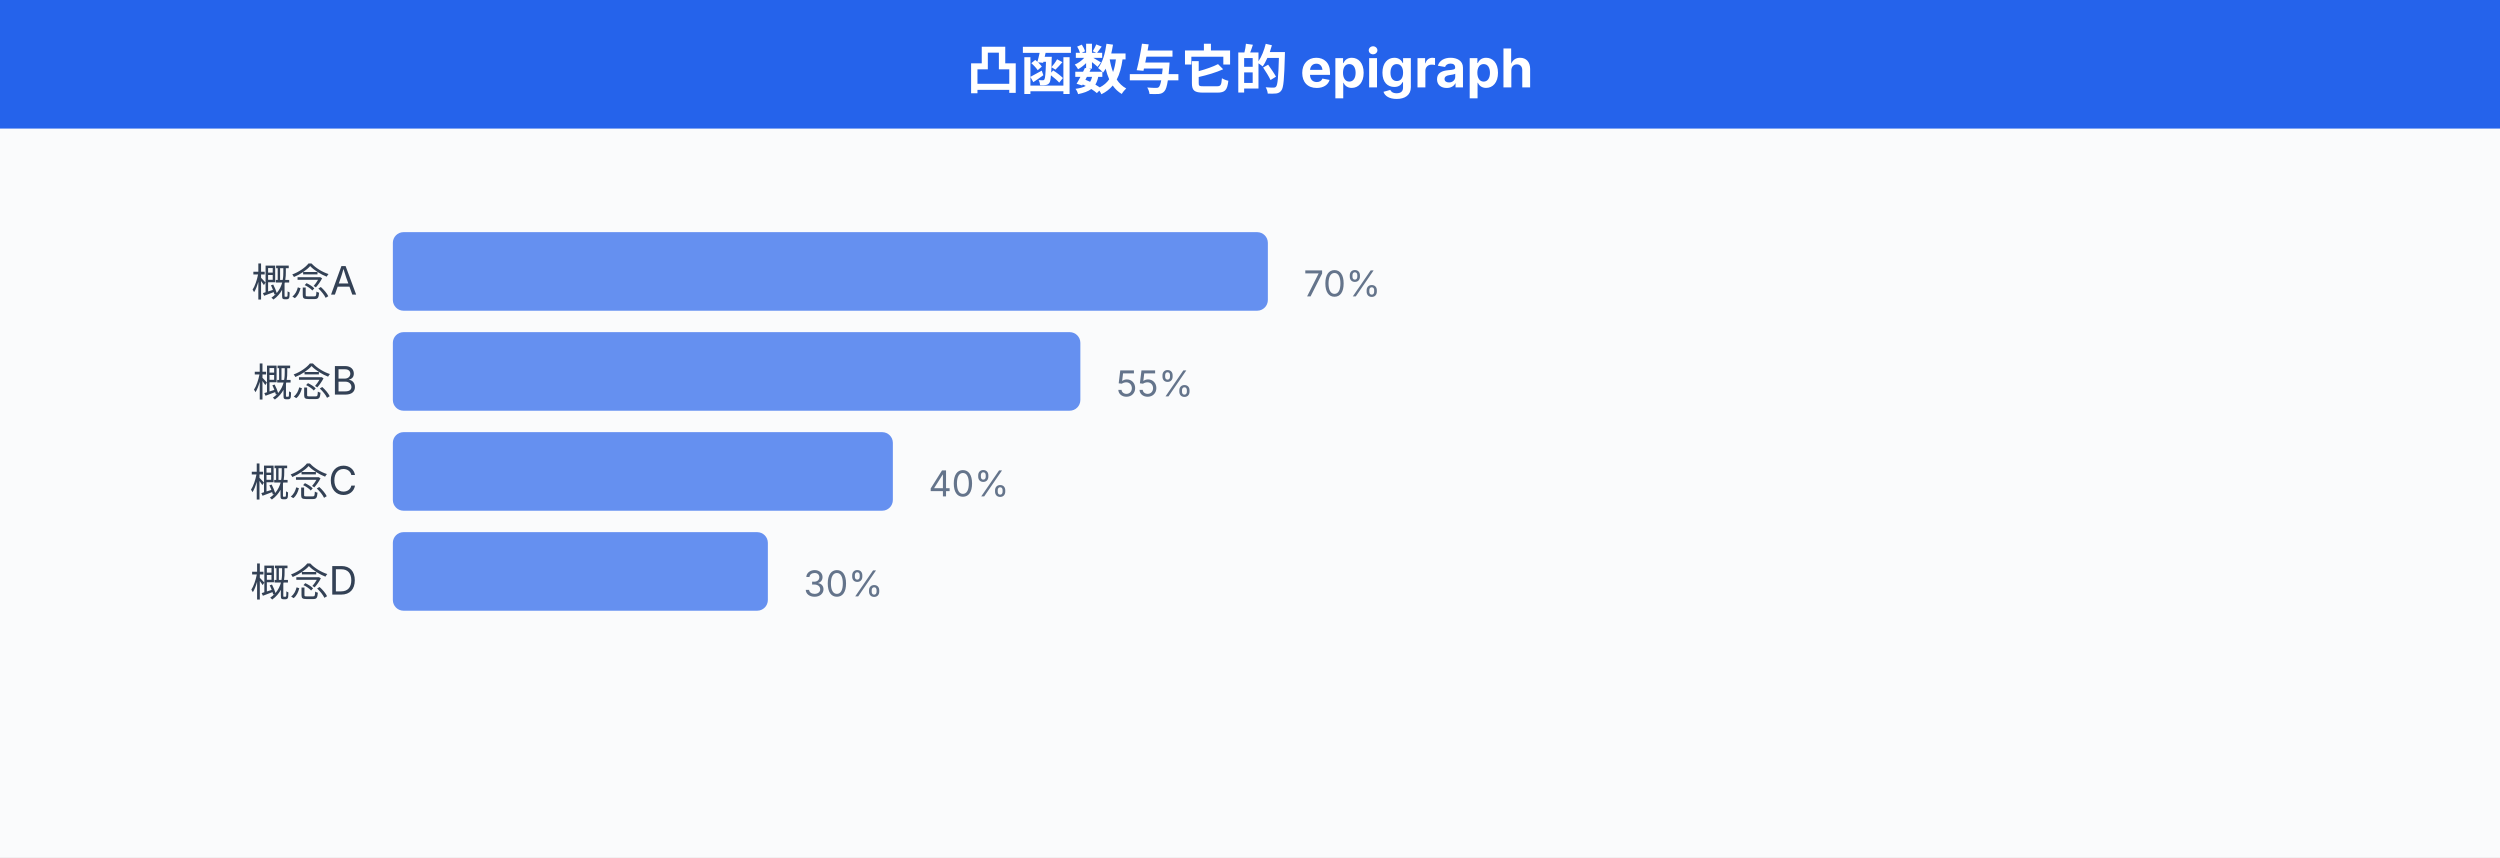
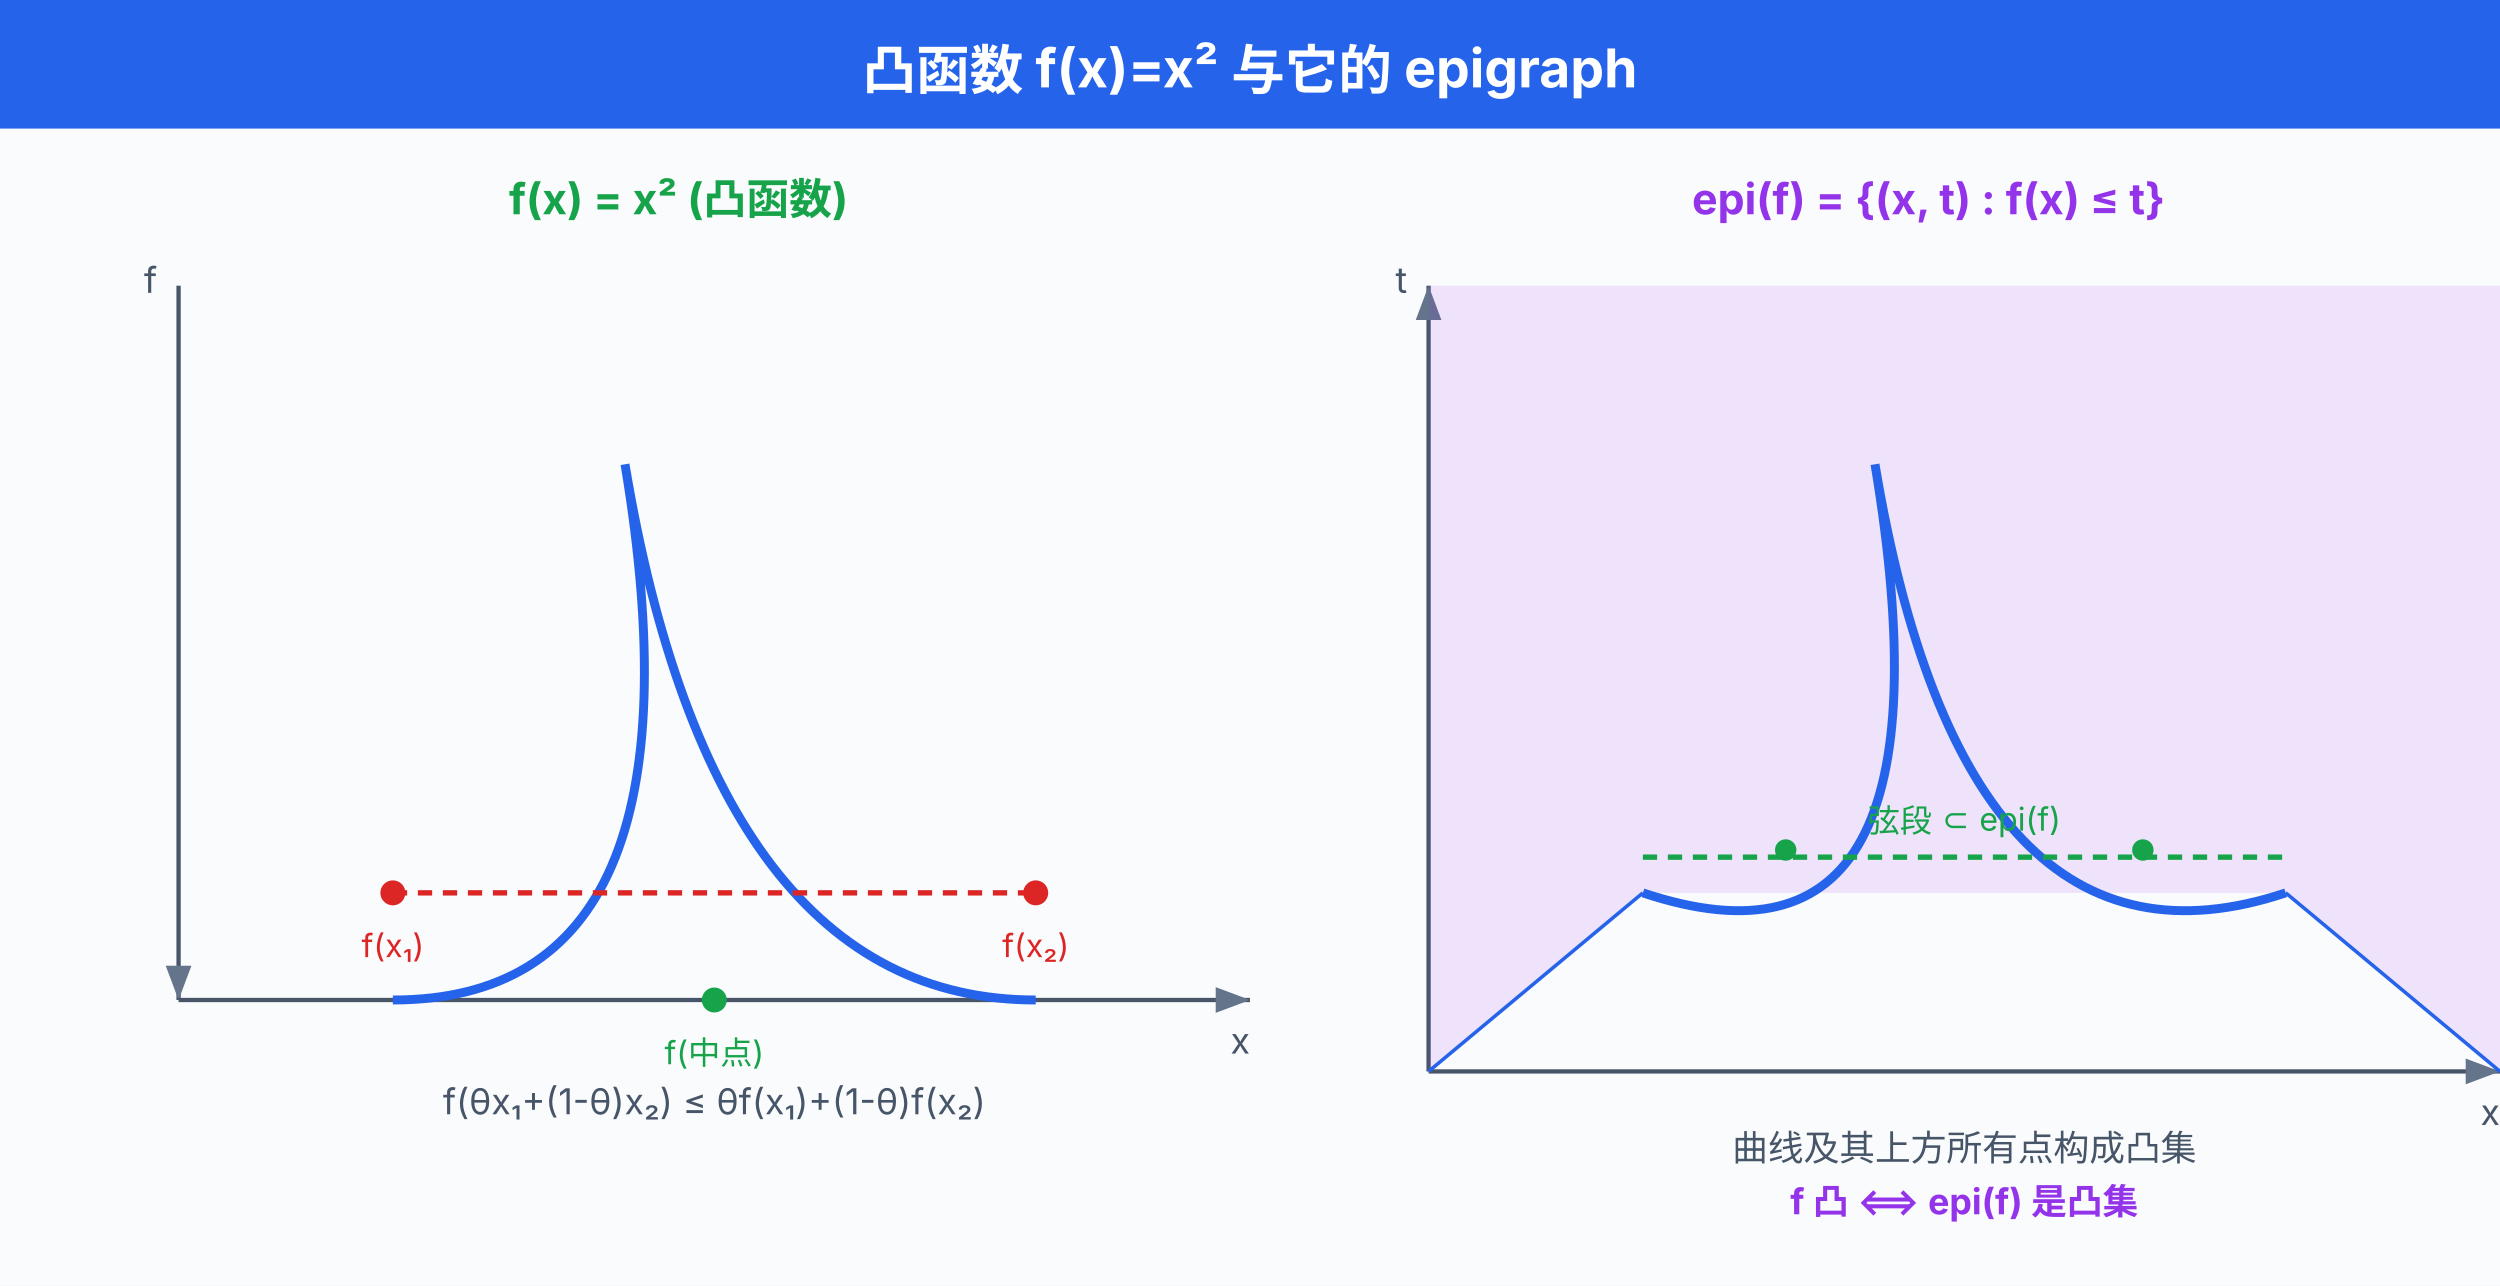
- <svg xmlns="http://www.w3.org/2000/svg" viewBox="0 0 700 240" width="700" height="240" font-family="system-ui, -apple-system, 'PingFang SC', 'Noto Sans SC', sans-serif">
+ <svg xmlns="http://www.w3.org/2000/svg" viewBox="0 0 700 360" width="700" height="360" font-family="system-ui, -apple-system, 'PingFang SC', 'Noto Sans SC', 'Microsoft YaHei', sans-serif">
  <style>
-   text { font-family: system-ui, -apple-system, 'PingFang SC', 'Noto Sans SC', sans-serif; }
+   text { font-family: system-ui, -apple-system, 'PingFang SC', 'Noto Sans SC', 'Microsoft YaHei', sans-serif; }
</style>
-   <rect width="700" height="240" fill="#fafbfc" />
+   <rect width="700" height="360" fill="#fafbfc" />
  <defs>
    <marker id="a-64748b" markerWidth="8" markerHeight="6" refX="8" refY="3" orient="auto">
      <path d="M0,0 L8,3 L0,6 Z" fill="#64748b" />
    </marker>
    <marker id="a-2563eb" markerWidth="8" markerHeight="6" refX="8" refY="3" orient="auto">
      <path d="M0,0 L8,3 L0,6 Z" fill="#2563eb" />
    </marker>
    <marker id="a-16a34a" markerWidth="8" markerHeight="6" refX="8" refY="3" orient="auto">
      <path d="M0,0 L8,3 L0,6 Z" fill="#16a34a" />
    </marker>
    <marker id="a-dc2626" markerWidth="8" markerHeight="6" refX="8" refY="3" orient="auto">
      <path d="M0,0 L8,3 L0,6 Z" fill="#dc2626" />
    </marker>
    <marker id="a-9333ea" markerWidth="8" markerHeight="6" refX="8" refY="3" orient="auto">
      <path d="M0,0 L8,3 L0,6 Z" fill="#9333ea" />
    </marker>
    <marker id="a-d97706" markerWidth="8" markerHeight="6" refX="8" refY="3" orient="auto">
      <path d="M0,0 L8,3 L0,6 Z" fill="#d97706" />
    </marker>
    <marker id="a-0891b2" markerWidth="8" markerHeight="6" refX="8" refY="3" orient="auto">
      <path d="M0,0 L8,3 L0,6 Z" fill="#0891b2" />
    </marker>
    <marker id="a-db2777" markerWidth="8" markerHeight="6" refX="8" refY="3" orient="auto">
      <path d="M0,0 L8,3 L0,6 Z" fill="#db2777" />
    </marker>
  </defs>
  <rect x="0" y="0" width="700" height="36" fill="#2563eb" rx="0" />
-   <text x="350" y="25" text-anchor="middle" font-size="15" font-weight="700" fill="white">凸函数与它的 epigraph</text>
-   <text x="100" y="83" text-anchor="end" font-size="11" fill="#334155">概念A</text>
-   <rect x="110" y="65" width="245.0" height="22" rx="3" fill="#2563eb" fill-opacity="0.7" />
-   <text x="365.0" y="83" font-size="10" fill="#64748b">70%</text>
-   <text x="100" y="111" text-anchor="end" font-size="11" fill="#334155">概念B</text>
-   <rect x="110" y="93" width="192.5" height="22" rx="3" fill="#2563eb" fill-opacity="0.7" />
-   <text x="312.5" y="111" font-size="10" fill="#64748b">55%</text>
-   <text x="100" y="139" text-anchor="end" font-size="11" fill="#334155">概念C</text>
-   <rect x="110" y="121" width="140.0" height="22" rx="3" fill="#2563eb" fill-opacity="0.7" />
-   <text x="260.0" y="139" font-size="10" fill="#64748b">40%</text>
-   <text x="100" y="167" text-anchor="end" font-size="11" fill="#334155">概念D</text>
-   <rect x="110" y="149" width="105.0" height="22" rx="3" fill="#2563eb" fill-opacity="0.7" />
-   <text x="225.0" y="167" font-size="10" fill="#64748b">30%</text>
+   <text x="350" y="25" text-anchor="middle" font-size="15" font-weight="700" fill="white">凸函数 f(x)=x² 与它的 epigraph</text>
+   <g transform="translate(30,60)">
+     <text x="160" y="0" text-anchor="middle" font-size="12" font-weight="700" fill="#16a34a">f(x) = x² (凸函数)</text>
+     <line x1="20" y1="20" x2="20" y2="220" stroke="#475569" stroke-width="1.2" marker-end="url(#a-64748b)" />
+     <line x1="20" y1="220" x2="320" y2="220" stroke="#475569" stroke-width="1.2" marker-end="url(#a-64748b)" />
+     <text x="14" y="22" text-anchor="end" font-size="10" fill="#475569">f</text>
+     <text x="320" y="235" text-anchor="end" font-size="10" fill="#475569">x</text>
+     <path d="M 80 220 Q 170 220 145 70 Q 170 220 260 220" fill="none" stroke="#2563eb" stroke-width="2.5" />
+     <line x1="80" y1="190" x2="260" y2="190" stroke="#dc2626" stroke-width="1.5" stroke-dasharray="4,3" />
+     <circle cx="80" cy="190" r="3.5" fill="#dc2626" />
+     <circle cx="260" cy="190" r="3.5" fill="#dc2626" />
+     <circle cx="170" cy="220" r="3.5" fill="#16a34a" />
+     <text x="80" y="208" text-anchor="middle" font-size="9" fill="#dc2626">f(x₁)</text>
+     <text x="260" y="208" text-anchor="middle" font-size="9" fill="#dc2626">f(x₂)</text>
+     <text x="170" y="238" text-anchor="middle" font-size="9" fill="#16a34a">f(中点)</text>
+     <text x="170" y="252" text-anchor="middle" font-size="10" fill="#475569">f(θx₁+(1-θ)x₂) ≤ θf(x₁)+(1-θ)f(x₂)</text>
+   </g>
+   <g transform="translate(380,60)">
+     <text x="160" y="0" text-anchor="middle" font-size="12" font-weight="700" fill="#9333ea">epi(f) = {(x, t) : f(x) ≤ t}</text>
+     <line x1="20" y1="240" x2="20" y2="20" stroke="#475569" stroke-width="1.2" marker-end="url(#a-64748b)" />
+     <line x1="20" y1="240" x2="320" y2="240" stroke="#475569" stroke-width="1.2" marker-end="url(#a-64748b)" />
+     <text x="14" y="22" text-anchor="end" font-size="10" fill="#475569">t</text>
+     <text x="320" y="255" text-anchor="end" font-size="10" fill="#475569">x</text>
+     <path d="M 20 240 L 80 190 L 260 190 L 320 240 L 320 20 L 20 20 Z" fill="#9333ea" fill-opacity="0.12" stroke="none" />
+     <path d="M 80 190 Q 170 220 145 70 Q 170 220 260 190" fill="none" stroke="#2563eb" stroke-width="2.5" />
+     <line x1="20" y1="240" x2="80" y2="190" stroke="#2563eb" stroke-width="1" />
+     <line x1="260" y1="190" x2="320" y2="240" stroke="#2563eb" stroke-width="1" />
+     <line x1="80" y1="180" x2="260" y2="180" stroke="#16a34a" stroke-width="1.5" stroke-dasharray="4,3" />
+     <text x="170" y="173" text-anchor="middle" font-size="9" fill="#16a34a">弦段 ⊂ epi(f)</text>
+     <circle cx="120" cy="178" r="3" fill="#16a34a" />
+     <circle cx="220" cy="178" r="3" fill="#16a34a" />
+     <text x="170" y="265" text-anchor="middle" font-size="10" fill="#475569">曲线及其上方所有点构成凸集</text>
+     <text x="170" y="280" text-anchor="middle" font-size="10" font-weight="700" fill="#9333ea">f 凸 ⟺ epi(f) 是凸集</text>
+   </g>
</svg>
